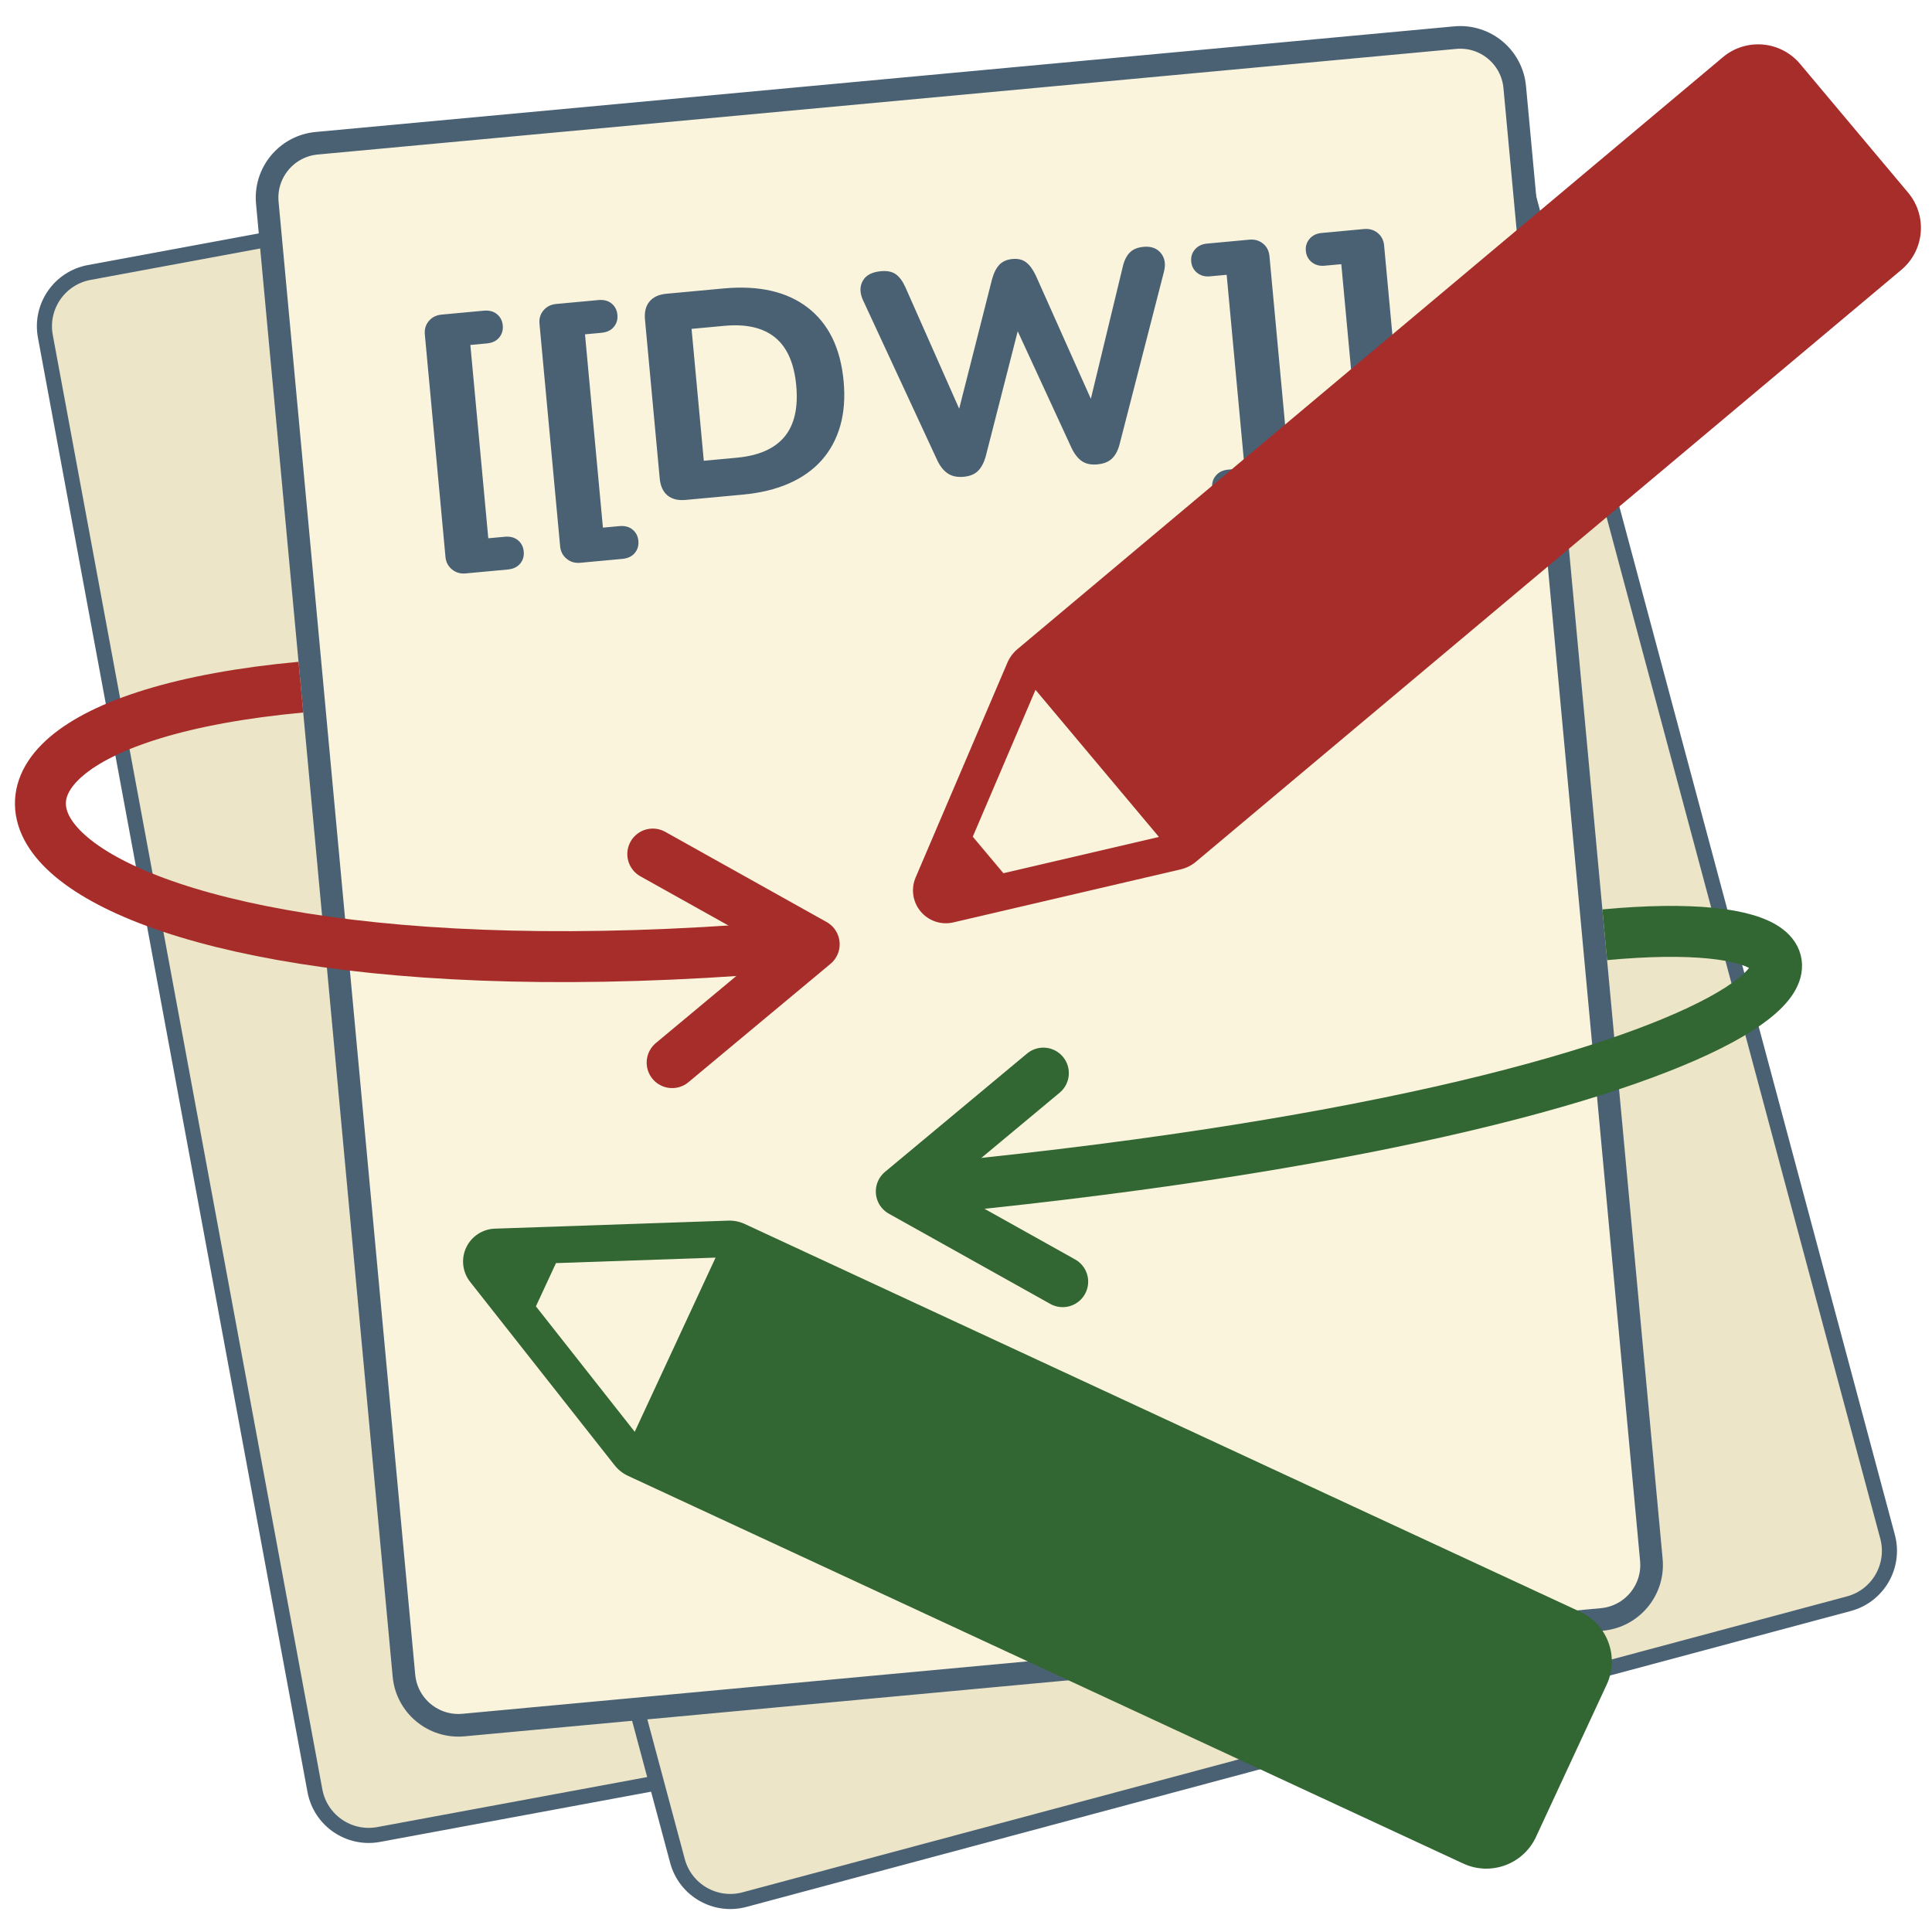
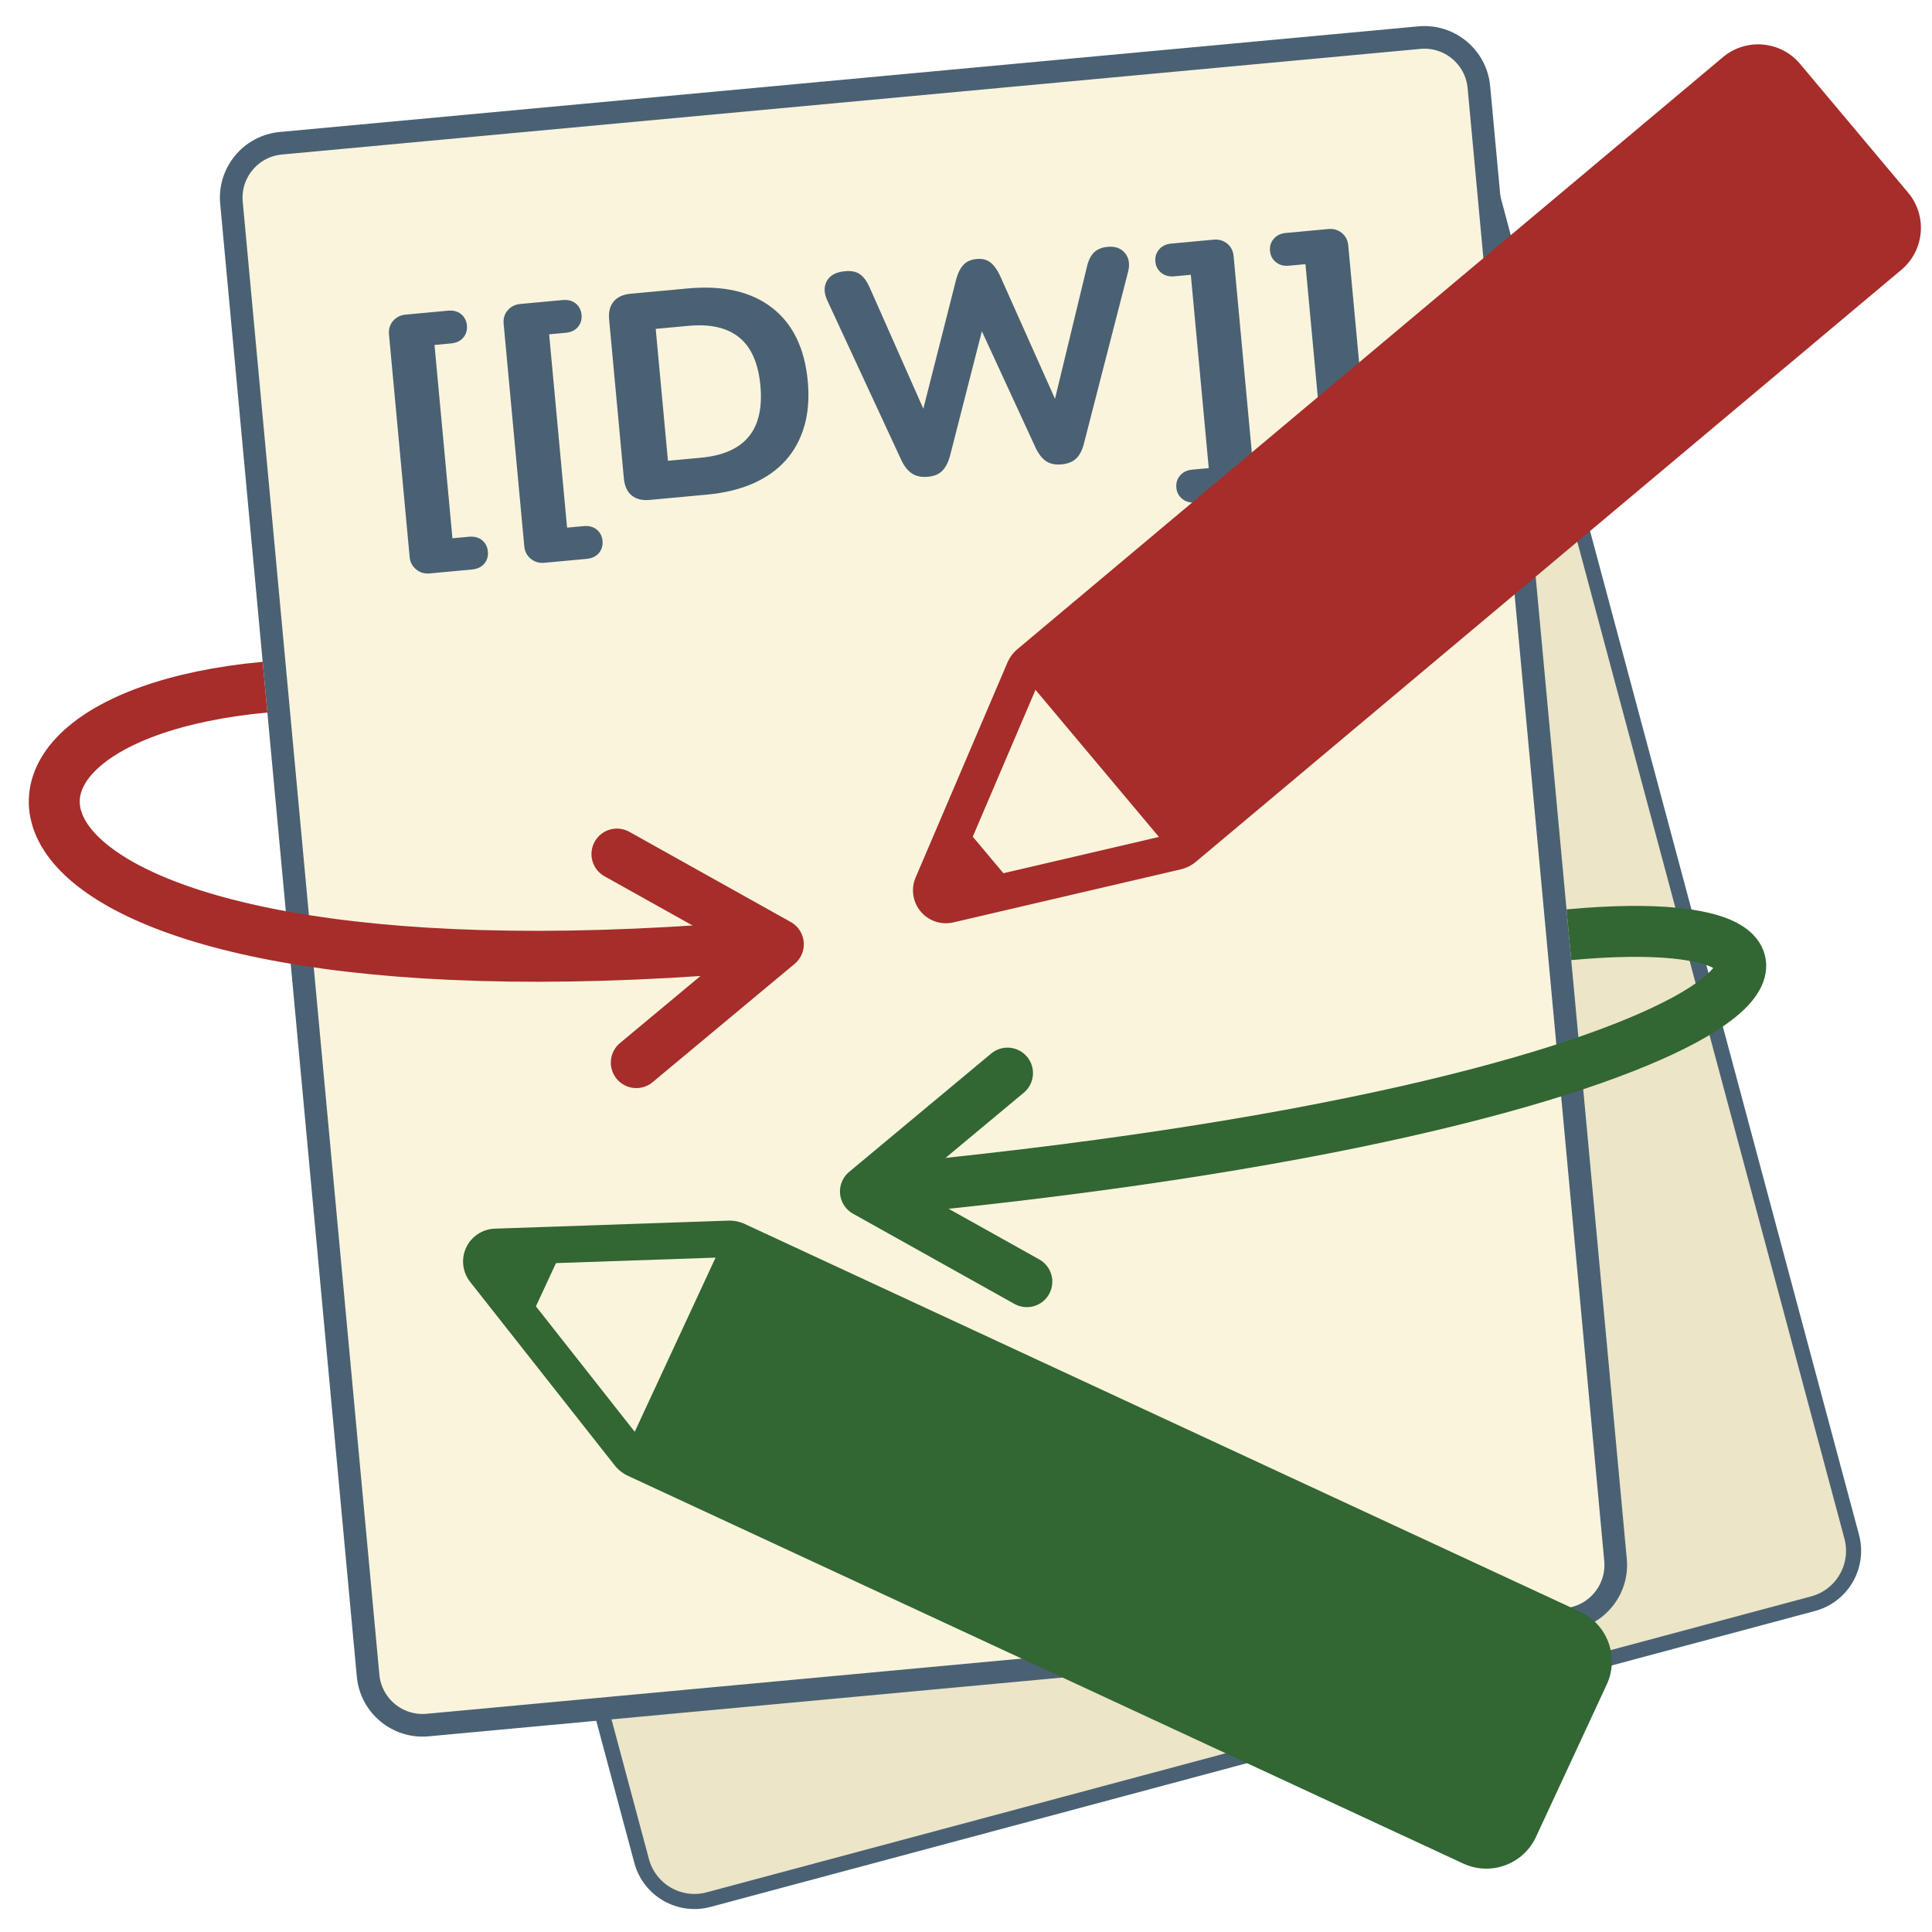
<svg xmlns="http://www.w3.org/2000/svg" viewBox="0 0 1024 1024" width="1024" height="1024" role="img">
  <style>
    svg { container-type: size }

    @media (max-width: 96px) {
-       #sbf, #sbn { stroke-width: 14 }
+       #sb { stroke-width: 14 }
      #sf { stroke-width: 20 }
      #wb { display: none }
-       #wl { transform: matrix(1.67007, -0.15493, 0.15493, 1.67007, -91.11, 35.23) }
-       #ars { stroke-width: 32; d: path("M155.49,364.58C-93.44,387.67,3.38,540.2,431.54,500.48") }
+       #wl { transform: matrix(1.67007, -0.15493, 0.15493, 1.67007, -110.11, 35.23) }
+       #ars { stroke-width: 32; d: path("M136.49,364.58C-52.7,382.13-15.62,540.2,412.54,500.48") }
      #arh, #agh { stroke-width: 32 }
-       #ags { stroke-width: 32; d: path("M854.53,495.07c179.23-16.63,101.12,92.09-376.83,136.43") }
+       #ags { stroke-width: 32; d: path("M835.53,495.07c179.23-16.63,101.12,92.09-376.83,136.43") }
    }
    @container (max-width: 96px) {
-       #sbf, #sbn { stroke-width: 14 }
+       #sb { stroke-width: 14 }
      #sf { stroke-width: 20 }
      #wb { display: none }
-       #wl { transform: matrix(1.67007, -0.15493, 0.15493, 1.67007, -91.11, 35.23) }
-       #ars { stroke-width: 32; d: path("M155.49,364.58C-93.44,387.67,3.38,540.2,431.54,500.48") }
+       #wl { transform: matrix(1.67007, -0.15493, 0.15493, 1.67007, -110.11, 35.23) }
+       #ars { stroke-width: 32; d: path("M136.49,364.58C-52.7,382.13-15.62,540.2,412.54,500.48") }
      #arh, #agh { stroke-width: 32 }
-       #ags { stroke-width: 32; d: path("M854.53,495.07c179.23-16.63,101.12,92.09-376.83,136.43") }
+       #ags { stroke-width: 32; d: path("M835.53,495.07c179.23-16.63,101.12,92.09-376.83,136.43") }
    }
-     .sz-md #sbf, .sz-sm #sbf, .sz-xs #sbf, .sz-md #sbn, .sz-sm #sbn, .sz-xs #sbn { stroke-width: 14 }
+     .sz-md #sb, .sz-sm #sb, .sz-xs #sb { stroke-width: 14 }
    .sz-md #sf, .sz-sm #sf, .sz-xs #sf { stroke-width: 20 }
    .sz-md #wb, .sz-sm #wb, .sz-xs #wb { display: none }
-     .sz-md #wl, .sz-sm #wl, .sz-xs #wl { transform: matrix(1.67007, -0.15493, 0.15493, 1.67007, -91.11, 35.23) }
-     .sz-md #ars, .sz-sm #ars, .sz-xs #ars { stroke-width: 32; d: path("M155.49,364.58C-93.44,387.67,3.38,540.2,431.54,500.48") }
+     .sz-md #wl, .sz-sm #wl, .sz-xs #wl { transform: matrix(1.67007, -0.15493, 0.15493, 1.67007, -110.11, 35.23) }
+     .sz-md #ars, .sz-sm #ars, .sz-xs #ars { stroke-width: 32; d: path("M136.49,364.58C-52.7,382.13-15.62,540.2,412.54,500.48") }
    .sz-md #arh, .sz-sm #arh, .sz-xs #arh, .sz-md #agh, .sz-sm #agh, .sz-xs #agh { stroke-width: 32 }
-     .sz-md #ags, .sz-sm #ags, .sz-xs #ags { stroke-width: 32; d: path("M854.53,495.07c179.23-16.63,101.12,92.09-376.83,136.43") }
+     .sz-md #ags, .sz-sm #ags, .sz-xs #ags { stroke-width: 32; d: path("M835.53,495.07c179.23-16.63,101.12,92.09-376.83,136.43") }

    @media (max-width: 40px) {
-       #sbf, #ars, #arh, #ags, #agh { display: none }
-       #sbn { width: 690px; height: 875px; rx: 64px; transform: matrix(0.96593, -0.25882, 0.25882, 0.96593, 45.7, 179.82); stroke-width: 16 }
+       #sb { width: 690px; height: 875px; rx: 64px; transform: matrix(0.96593, -0.25882, 0.25882, 0.96593, 45.7, 179.82); stroke-width: 16 }
      #sf { width: 690px; height: 875px; rx: 64px; transform: matrix(0.99572, -0.09237, 0.09237, 0.99572, 40, 100); stroke-width: 24 }
      #wl { transform: matrix(1.81322, -0.16821, 0.16821, 1.81322, -249.84, 45.36); d: path("M245.83,214.38l-31.54,0q-6.31,0-9.71-3.4-3.39-3.39-3.39-9.7l0-87.85q0-6.3,3.39-9.7q3.4-3.4,9.71-3.4l31.54,0q29.28,0,45.22,14.8q15.93,14.81,15.93,42.14q0,13.76-4.12,24.35-4.13,10.6-11.89,17.88-7.77,7.28-19.09,11.08-11.32,3.8-26.05,3.8m-19.57-93.5l0,72.95l18.12,0q9.22,0,16.01-2.26q6.8-2.26,11.33-6.79q4.53-4.53,6.79-11.41q2.27-6.87,2.27-16.1q0-18.44-9.14-27.42-9.14-8.97-27.26-8.97l-18.12,0m141.71,94.96q-5.18,0-8.41-2.51-3.24-2.51-5.18-7.69L321.7,113.76q-2.1-6.15,0.89-10.52q3-4.36,10.44-4.36q5.18,0,8.01,2.42q2.83,2.43,4.61,7.6l26.69,79.43-6.96,0l28.15-79.26q1.94-5.18,4.77-7.69q2.83-2.5,7.53-2.5q4.53,0,7.28,2.5q2.75,2.51,4.69,7.85l26.85,79.1-5.98,0l27.17-79.43q1.62-5.01,4.53-7.52q2.91-2.5,7.93-2.5q6.31,0,9.22,4.36q2.91,4.37,0.65,10.52l-33,92.05q-1.78,5.01-4.86,7.52-3.07,2.51-8.41,2.51-5.18,0-8.25-2.51-3.07-2.51-5.01-7.69l-25.56-72.31l3.88,0-25.88,72.48q-1.95,5.01-4.94,7.52-2.99,2.51-8.17,2.51") }
+       #ars, #arh, #ags, #agh { display: none }
      #prb { transform: matrix(0.98054, -0.82277, 0.82277, 0.98054, 395.5, 568.1); d: path("M375-77.5l-219.17,0A24,24,0,0,0,144.82-74.82L30.95-15.99A18,18,0,0,0,30.95,15.99L144.82,74.82A24,24,0,0,0,155.83,77.5L550,77.5A50,50,0,0,0,600,27.5l0-55A50,50,0,0,0,550-77.5Z") }
      #prp { transform: matrix(0.98054, -0.82277, 0.82277, 0.98054, 395.5, 568.1); d: path("M76,7.75l0-15.5l80-41.33l0,98.16L76,7.75Z") }
      #pgb { transform: matrix(1.16102, 0.53893, -0.53893, 1.16102, 159.2, 625.7); d: path("M375-77.5l-219.17,0A24,24,0,0,0,144.82-74.82L30.95-15.99A18,18,0,0,0,30.95,15.99L144.82,74.82A24,24,0,0,0,155.83,77.5L550,77.5A50,50,0,0,0,600,27.5l0-55A50,50,0,0,0,550-77.5Z") }
      #pgp { transform: matrix(1.16102, 0.53893, -0.53893, 1.16102, 159.2, 625.7); d: path("M76,7.75l0-15.5l80-41.33l0,98.16L76,7.75Z") }
    }
    @container (max-width: 40px) {
-       #sbf, #ars, #arh, #ags, #agh { display: none }
-       #sbn { width: 690px; height: 875px; rx: 64px; transform: matrix(0.96593, -0.25882, 0.25882, 0.96593, 45.7, 179.82); stroke-width: 16 }
+       #sb { width: 690px; height: 875px; rx: 64px; transform: matrix(0.96593, -0.25882, 0.25882, 0.96593, 45.7, 179.82); stroke-width: 16 }
      #sf { width: 690px; height: 875px; rx: 64px; transform: matrix(0.99572, -0.09237, 0.09237, 0.99572, 40, 100); stroke-width: 24 }
      #wl { transform: matrix(1.81322, -0.16821, 0.16821, 1.81322, -249.84, 45.36); d: path("M245.83,214.38l-31.54,0q-6.31,0-9.71-3.4-3.39-3.39-3.39-9.7l0-87.85q0-6.3,3.39-9.7q3.4-3.4,9.71-3.4l31.54,0q29.28,0,45.22,14.8q15.93,14.81,15.93,42.14q0,13.76-4.12,24.35-4.13,10.6-11.89,17.88-7.77,7.28-19.09,11.08-11.32,3.8-26.05,3.8m-19.57-93.5l0,72.95l18.12,0q9.22,0,16.01-2.26q6.8-2.26,11.33-6.79q4.53-4.53,6.79-11.41q2.27-6.87,2.27-16.1q0-18.44-9.14-27.42-9.14-8.97-27.26-8.97l-18.12,0m141.71,94.96q-5.18,0-8.41-2.51-3.24-2.51-5.18-7.69L321.7,113.76q-2.1-6.15,0.89-10.52q3-4.36,10.44-4.36q5.18,0,8.01,2.42q2.83,2.43,4.61,7.6l26.69,79.43-6.96,0l28.15-79.26q1.94-5.18,4.77-7.69q2.83-2.5,7.53-2.5q4.53,0,7.28,2.5q2.75,2.51,4.69,7.85l26.85,79.1-5.98,0l27.17-79.43q1.62-5.01,4.53-7.52q2.91-2.5,7.93-2.5q6.31,0,9.22,4.36q2.91,4.37,0.65,10.52l-33,92.05q-1.78,5.01-4.86,7.52-3.07,2.51-8.41,2.51-5.18,0-8.25-2.51-3.07-2.51-5.01-7.69l-25.56-72.31l3.88,0-25.88,72.48q-1.95,5.01-4.94,7.52-2.99,2.51-8.17,2.51") }
+       #ars, #arh, #ags, #agh { display: none }
      #prb { transform: matrix(0.98054, -0.82277, 0.82277, 0.98054, 395.5, 568.1); d: path("M375-77.5l-219.17,0A24,24,0,0,0,144.82-74.82L30.95-15.99A18,18,0,0,0,30.95,15.99L144.82,74.82A24,24,0,0,0,155.83,77.5L550,77.5A50,50,0,0,0,600,27.5l0-55A50,50,0,0,0,550-77.5Z") }
      #prp { transform: matrix(0.98054, -0.82277, 0.82277, 0.98054, 395.5, 568.1); d: path("M76,7.75l0-15.5l80-41.33l0,98.16L76,7.75Z") }
      #pgb { transform: matrix(1.16102, 0.53893, -0.53893, 1.16102, 159.2, 625.7); d: path("M375-77.5l-219.17,0A24,24,0,0,0,144.82-74.82L30.95-15.99A18,18,0,0,0,30.95,15.99L144.82,74.82A24,24,0,0,0,155.83,77.5L550,77.5A50,50,0,0,0,600,27.5l0-55A50,50,0,0,0,550-77.5Z") }
      #pgp { transform: matrix(1.16102, 0.53893, -0.53893, 1.16102, 159.2, 625.7); d: path("M76,7.75l0-15.5l80-41.33l0,98.16L76,7.75Z") }
    }
-     .sz-sm #sbf, .sz-xs #sbf, .sz-sm #ars, .sz-xs #ars, .sz-sm #arh, .sz-xs #arh, .sz-sm #ags, .sz-xs #ags, .sz-sm #agh, .sz-xs #agh { display: none }
-     .sz-sm #sbn, .sz-xs #sbn { width: 690px; height: 875px; rx: 64px; transform: matrix(0.96593, -0.25882, 0.25882, 0.96593, 45.7, 179.82); stroke-width: 16 }
+     .sz-sm #sb, .sz-xs #sb { width: 690px; height: 875px; rx: 64px; transform: matrix(0.96593, -0.25882, 0.25882, 0.96593, 45.7, 179.82); stroke-width: 16 }
    .sz-sm #sf, .sz-xs #sf { width: 690px; height: 875px; rx: 64px; transform: matrix(0.99572, -0.09237, 0.09237, 0.99572, 40, 100); stroke-width: 24 }
    .sz-sm #wl, .sz-xs #wl { transform: matrix(1.81322, -0.16821, 0.16821, 1.81322, -249.84, 45.36); d: path("M245.83,214.38l-31.54,0q-6.31,0-9.71-3.4-3.39-3.39-3.39-9.7l0-87.85q0-6.3,3.39-9.7q3.4-3.4,9.71-3.4l31.54,0q29.28,0,45.22,14.8q15.93,14.81,15.93,42.14q0,13.76-4.12,24.35-4.13,10.6-11.89,17.88-7.77,7.28-19.09,11.08-11.32,3.8-26.05,3.8m-19.57-93.5l0,72.95l18.12,0q9.22,0,16.01-2.26q6.8-2.26,11.33-6.79q4.53-4.53,6.79-11.41q2.27-6.87,2.27-16.1q0-18.44-9.14-27.42-9.14-8.97-27.26-8.97l-18.12,0m141.71,94.96q-5.18,0-8.41-2.51-3.24-2.51-5.18-7.69L321.7,113.76q-2.1-6.15,0.89-10.52q3-4.36,10.44-4.36q5.18,0,8.01,2.42q2.83,2.43,4.61,7.6l26.69,79.43-6.96,0l28.15-79.26q1.94-5.18,4.77-7.69q2.83-2.5,7.53-2.5q4.53,0,7.28,2.5q2.75,2.51,4.69,7.85l26.85,79.1-5.98,0l27.17-79.43q1.62-5.01,4.53-7.52q2.91-2.5,7.93-2.5q6.31,0,9.22,4.36q2.91,4.37,0.65,10.52l-33,92.05q-1.78,5.01-4.86,7.52-3.07,2.51-8.41,2.51-5.18,0-8.25-2.51-3.07-2.51-5.01-7.69l-25.56-72.31l3.88,0-25.88,72.48q-1.95,5.01-4.94,7.52-2.99,2.51-8.17,2.51") }
+     .sz-sm #ars, .sz-xs #ars, .sz-sm #arh, .sz-xs #arh, .sz-sm #ags, .sz-xs #ags, .sz-sm #agh, .sz-xs #agh { display: none }
    .sz-sm #prb, .sz-xs #prb { transform: matrix(0.98054, -0.82277, 0.82277, 0.98054, 395.5, 568.1); d: path("M375-77.5l-219.17,0A24,24,0,0,0,144.82-74.82L30.95-15.99A18,18,0,0,0,30.95,15.99L144.82,74.82A24,24,0,0,0,155.83,77.5L550,77.5A50,50,0,0,0,600,27.5l0-55A50,50,0,0,0,550-77.5Z") }
    .sz-sm #prp, .sz-xs #prp { transform: matrix(0.98054, -0.82277, 0.82277, 0.98054, 395.5, 568.1); d: path("M76,7.75l0-15.5l80-41.33l0,98.16L76,7.75Z") }
    .sz-sm #pgb, .sz-xs #pgb { transform: matrix(1.16102, 0.53893, -0.53893, 1.16102, 159.2, 625.7); d: path("M375-77.5l-219.17,0A24,24,0,0,0,144.82-74.82L30.95-15.99A18,18,0,0,0,30.95,15.99L144.82,74.82A24,24,0,0,0,155.83,77.5L550,77.5A50,50,0,0,0,600,27.5l0-55A50,50,0,0,0,550-77.5Z") }
    .sz-sm #pgp, .sz-xs #pgp { transform: matrix(1.16102, 0.53893, -0.53893, 1.16102, 159.2, 625.7); d: path("M76,7.75l0-15.5l80-41.33l0,98.16L76,7.75Z") }

    @media (max-width: 20px) {
-       #sbn, #wl { display: none }
+       #sb, #wl { display: none }
      #sf { width: 664px; height: 842px; transform: matrix(1, 0, 0, 1, 68, 83) }
    }
    @container (max-width: 20px) {
-       #sbn, #wl { display: none }
+       #sb, #wl { display: none }
      #sf { width: 664px; height: 842px; transform: matrix(1, 0, 0, 1, 68, 83) }
    }
-     .sz-xs #sbn, .sz-xs #wl { display: none }
+     .sz-xs #sb, .sz-xs #wl { display: none }
    .sz-xs #sf { width: 664px; height: 842px; transform: matrix(1, 0, 0, 1, 68, 83) }
  </style>
-   <rect id="sbf" width="664" height="842" rx="29" transform="matrix(0.98325, -0.18224, 0.18224, 0.98325, 18.75, 149.71)" fill="#ece5c8" stroke="#4a6174" stroke-width="8" />
-   <rect id="sbn" width="664" height="842" rx="29" transform="matrix(0.96593, -0.25882, 0.25882, 0.96593, 148.65, 201.03)" fill="#ece5c8" stroke="#4a6174" stroke-width="8" />
-   <rect id="sf" width="664" height="842" rx="29" transform="matrix(0.99572, -0.09237, 0.09237, 0.99572, 139, 78.6)" fill="#faf4dc" stroke="#4a6174" stroke-width="12" />
-   <path id="wb" fill="#4a6174" transform="matrix(0.99572, -0.09237, 0.09237, 0.99572, 139, 78.6)" d="M108.92,234.32l-22.42,0q-4.2,0-7.01-2.8-2.8-2.8-2.8-6.85l0-118.47q0-4.2,2.8-6.93q2.81-2.72,7.01-2.72l22.42,0q4.36,0,6.85,2.49q2.49,2.49,2.49,6.22q0,3.74-2.49,6.23-2.49,2.49-6.85,2.49l-8.72,0l0,102.9l8.72,0q4.36,0,6.85,2.5q2.49,2.49,2.49,6.22q0,3.74-2.49,6.23-2.49,2.49-6.85,2.49m61.02,0-22.42,0q-4.2,0-7-2.8-2.8-2.8-2.8-6.85l0-118.47q0-4.2,2.8-6.93q2.8-2.72,7-2.72l22.42,0q4.36,0,6.85,2.49q2.49,2.49,2.49,6.22q0,3.74-2.49,6.23-2.49,2.49-6.85,2.49l-8.72,0l0,102.9l8.72,0q4.36,0,6.85,2.5q2.49,2.49,2.49,6.22q0,3.74-2.49,6.23-2.49,2.49-6.85,2.49m346.54,0-22.58,0q-4.04,0-6.61-2.49-2.57-2.49-2.57-6.23q0-3.73,2.57-6.22q2.57-2.5,6.61-2.5l8.88,0l0-102.9-8.88,0q-4.04,0-6.61-2.49-2.57-2.49-2.57-6.23q0-3.73,2.57-6.22q2.57-2.49,6.61-2.49l22.58,0q4.2,0,7,2.72q2.8,2.73,2.8,6.93l0,118.47q0,4.05-2.8,6.85-2.8,2.8-7,2.8m61.02,0-22.57,0q-4.05,0-6.62-2.49-2.57-2.49-2.57-6.23q0-3.73,2.57-6.22q2.57-2.5,6.62-2.5l8.87,0l0-102.9-8.87,0q-4.05,0-6.62-2.49-2.57-2.49-2.57-6.23q0-3.73,2.57-6.22q2.57-2.49,6.62-2.49l22.57,0q4.2,0,7.01,2.72q2.8,2.73,2.8,6.93l0,118.47q0,4.05-2.8,6.85-2.81,2.8-7.01,2.8" />
-   <path id="wl" fill="#4a6174" transform="matrix(0.99572, -0.09237, 0.09237, 0.99572, 139, 78.6)" d="M236.57,206.3l-30.36,0q-6.07,0-9.34-3.27-3.27-3.27-3.27-9.34l0-84.53q0-6.07,3.27-9.34q3.27-3.27,9.34-3.27l30.36,0q28.18,0,43.51,14.24q15.34,14.25,15.34,40.55q0,13.24-3.97,23.43-3.97,10.2-11.45,17.21-7.47,7-18.37,10.66-10.89,3.66-25.06,3.66m-18.84-89.98l0,70.21l17.44,0q8.87,0,15.41-2.18q6.54-2.18,10.9-6.54q4.36-4.36,6.54-10.98q2.18-6.61,2.18-15.49q0-17.74-8.8-26.38-8.79-8.64-26.23-8.64l-17.44,0M354.11,207.7q-4.99,0-8.1-2.41-3.11-2.42-4.98-7.4l-31.45-88.42q-2.02-5.92,0.86-10.12q2.88-4.2,10.04-4.2q4.98,0,7.71,2.33q2.72,2.34,4.43,7.32l25.69,76.43-6.69,0l27.08-76.28q1.87-4.98,4.6-7.39q2.72-2.41,7.23-2.41q4.36,0,7.01,2.41q2.65,2.41,4.51,7.55l25.85,76.12-5.76,0l26.15-76.43q1.56-4.83,4.36-7.24q2.8-2.41,7.63-2.41q6.07,0,8.87,4.2q2.8,4.2,0.62,10.12l-31.75,88.58q-1.72,4.82-4.68,7.24-2.95,2.41-8.09,2.41-4.98,0-7.94-2.41-2.96-2.42-4.83-7.4L387.89,128.3l3.73,0-24.9,69.75q-1.87,4.82-4.75,7.24-2.88,2.41-7.86,2.41" />
-   <path id="ars" fill="none" stroke="#a62d2a" stroke-width="27" stroke-linecap="butt" stroke-linejoin="round" d="M159.47,364.21C-93.44,387.67,3.38,540.2,431.54,500.48" />
-   <path id="arh" fill="none" stroke="#a62d2a" stroke-width="27" stroke-linecap="round" stroke-linejoin="round" d="M356.25,563.21l75.29-62.73-85.55-47.81" />
-   <path id="ags" fill="none" stroke="#326633" stroke-width="27" stroke-linecap="butt" stroke-linejoin="round" d="M850.55,495.44c183.21-17,105.1,91.72-372.85,136.06" />
-   <path id="agh" fill="none" stroke="#326633" stroke-width="27" stroke-linecap="round" stroke-linejoin="round" d="M553,568.77L477.7,631.5l85.55,47.81" />
+   <rect id="sb" width="664" height="842" rx="29" transform="matrix(0.96593, -0.25882, 0.25882, 0.96593, 129.65, 201.03)" fill="#ece5c8" stroke="#4a6174" stroke-width="8" />
+   <rect id="sf" width="664" height="842" rx="29" transform="matrix(0.99572, -0.09237, 0.09237, 0.99572, 120, 78.6)" fill="#faf4dc" stroke="#4a6174" stroke-width="12" />
+   <path id="wb" fill="#4a6174" transform="matrix(0.99572, -0.09237, 0.09237, 0.99572, 120, 78.6)" d="M108.92,234.32l-22.42,0q-4.2,0-7.01-2.8-2.8-2.8-2.8-6.85l0-118.47q0-4.2,2.8-6.93q2.81-2.72,7.01-2.72l22.42,0q4.36,0,6.85,2.49q2.49,2.49,2.49,6.22q0,3.74-2.49,6.23-2.49,2.49-6.85,2.49l-8.72,0l0,102.9l8.72,0q4.36,0,6.85,2.5q2.49,2.49,2.49,6.22q0,3.74-2.49,6.23-2.49,2.49-6.85,2.49m61.02,0-22.42,0q-4.2,0-7-2.8-2.8-2.8-2.8-6.85l0-118.47q0-4.2,2.8-6.93q2.8-2.72,7-2.72l22.42,0q4.36,0,6.85,2.49q2.49,2.49,2.49,6.22q0,3.74-2.49,6.23-2.49,2.49-6.85,2.49l-8.72,0l0,102.9l8.72,0q4.36,0,6.85,2.5q2.49,2.49,2.49,6.22q0,3.74-2.49,6.23-2.49,2.49-6.85,2.49m346.54,0-22.58,0q-4.04,0-6.61-2.49-2.57-2.49-2.57-6.23q0-3.73,2.57-6.22q2.57-2.5,6.61-2.5l8.88,0l0-102.9-8.88,0q-4.04,0-6.61-2.49-2.57-2.49-2.57-6.23q0-3.73,2.57-6.22q2.57-2.49,6.61-2.49l22.58,0q4.2,0,7,2.72q2.8,2.73,2.8,6.93l0,118.47q0,4.05-2.8,6.85-2.8,2.8-7,2.8m61.02,0-22.57,0q-4.05,0-6.62-2.49-2.57-2.49-2.57-6.23q0-3.73,2.57-6.22q2.57-2.5,6.62-2.5l8.87,0l0-102.9-8.87,0q-4.05,0-6.62-2.49-2.57-2.49-2.57-6.23q0-3.73,2.57-6.22q2.57-2.49,6.62-2.49l22.57,0q4.2,0,7.01,2.72q2.8,2.73,2.8,6.93l0,118.47q0,4.05-2.8,6.85-2.81,2.8-7.01,2.8" />
+   <path id="wl" fill="#4a6174" transform="matrix(0.99572, -0.09237, 0.09237, 0.99572, 120, 78.6)" d="M236.57,206.3l-30.36,0q-6.07,0-9.34-3.27-3.27-3.27-3.27-9.34l0-84.53q0-6.07,3.27-9.34q3.27-3.27,9.34-3.27l30.36,0q28.18,0,43.51,14.24q15.34,14.25,15.34,40.55q0,13.24-3.97,23.43-3.97,10.2-11.45,17.21-7.47,7-18.37,10.66-10.89,3.66-25.06,3.66m-18.84-89.98l0,70.21l17.44,0q8.87,0,15.41-2.18q6.54-2.18,10.9-6.54q4.36-4.36,6.54-10.98q2.18-6.61,2.18-15.49q0-17.74-8.8-26.38-8.79-8.64-26.23-8.64l-17.44,0M354.11,207.7q-4.99,0-8.1-2.41-3.11-2.42-4.98-7.4l-31.45-88.42q-2.02-5.92,0.86-10.12q2.88-4.2,10.04-4.2q4.98,0,7.71,2.33q2.72,2.34,4.43,7.32l25.69,76.43-6.69,0l27.08-76.28q1.87-4.98,4.6-7.39q2.72-2.41,7.23-2.41q4.36,0,7.01,2.41q2.65,2.41,4.51,7.55l25.85,76.12-5.76,0l26.15-76.43q1.56-4.83,4.36-7.24q2.8-2.41,7.63-2.41q6.07,0,8.87,4.2q2.8,4.2,0.62,10.12l-31.75,88.58q-1.72,4.82-4.68,7.24-2.95,2.41-8.09,2.41-4.98,0-7.94-2.41-2.96-2.42-4.83-7.4L387.89,128.3l3.73,0-24.9,69.75q-1.87,4.82-4.75,7.24-2.88,2.41-7.86,2.41" />
+   <path id="ars" fill="none" stroke="#a62d2a" stroke-width="27" stroke-linecap="butt" stroke-linejoin="round" d="M140.47,364.21C-52.7,382.13-15.62,540.2,412.54,500.48" />
+   <path id="arh" fill="none" stroke="#a62d2a" stroke-width="27" stroke-linecap="round" stroke-linejoin="round" d="M337.25,563.21l75.29-62.73-85.55-47.81" />
+   <path id="ags" fill="none" stroke="#326633" stroke-width="27" stroke-linecap="butt" stroke-linejoin="round" d="M831.55,495.44c183.21-17,105.1,91.72-372.85,136.06" />
+   <path id="agh" fill="none" stroke="#326633" stroke-width="27" stroke-linecap="round" stroke-linejoin="round" d="M534,568.77L458.7,631.5l85.55,47.81" />
  <path id="prb" fill="#a62d2a" transform="matrix(0.74153, -0.62222, 0.62222, 0.74153, 471.8, 496.7)" d="M419.5-76L154.78-76A20,20,0,0,0,145.74-73.84L31.69-16.06A18,18,0,0,0,31.69,16.06L145.74,73.84A20,20,0,0,0,154.78,76L659,76A30,30,0,0,0,689,46l0-92A30,30,0,0,0,659-76Z" />
  <path id="prp" fill="#faf4dc" transform="matrix(0.74153, -0.62222, 0.62222, 0.74153, 471.8, 496.7)" d="M70,13.05l0-26.1l78-39.52l0,105.14L70,13.05Z" />
  <path id="pgb" fill="#326633" transform="matrix(0.87802, 0.40756, -0.40756, 0.87802, 227.9, 652.4)" d="M419.5-76L154.78-76A20,20,0,0,0,145.74-73.84L31.69-16.06A18,18,0,0,0,31.69,16.06L145.74,73.84A20,20,0,0,0,154.78,76L659,76A30,30,0,0,0,689,46l0-92A30,30,0,0,0,659-76Z" />
  <path id="pgp" fill="#faf4dc" transform="matrix(0.87802, 0.40756, -0.40756, 0.87802, 227.9, 652.4)" d="M70,13.05l0-26.1l78-39.52l0,105.14L70,13.05Z" />
</svg>
